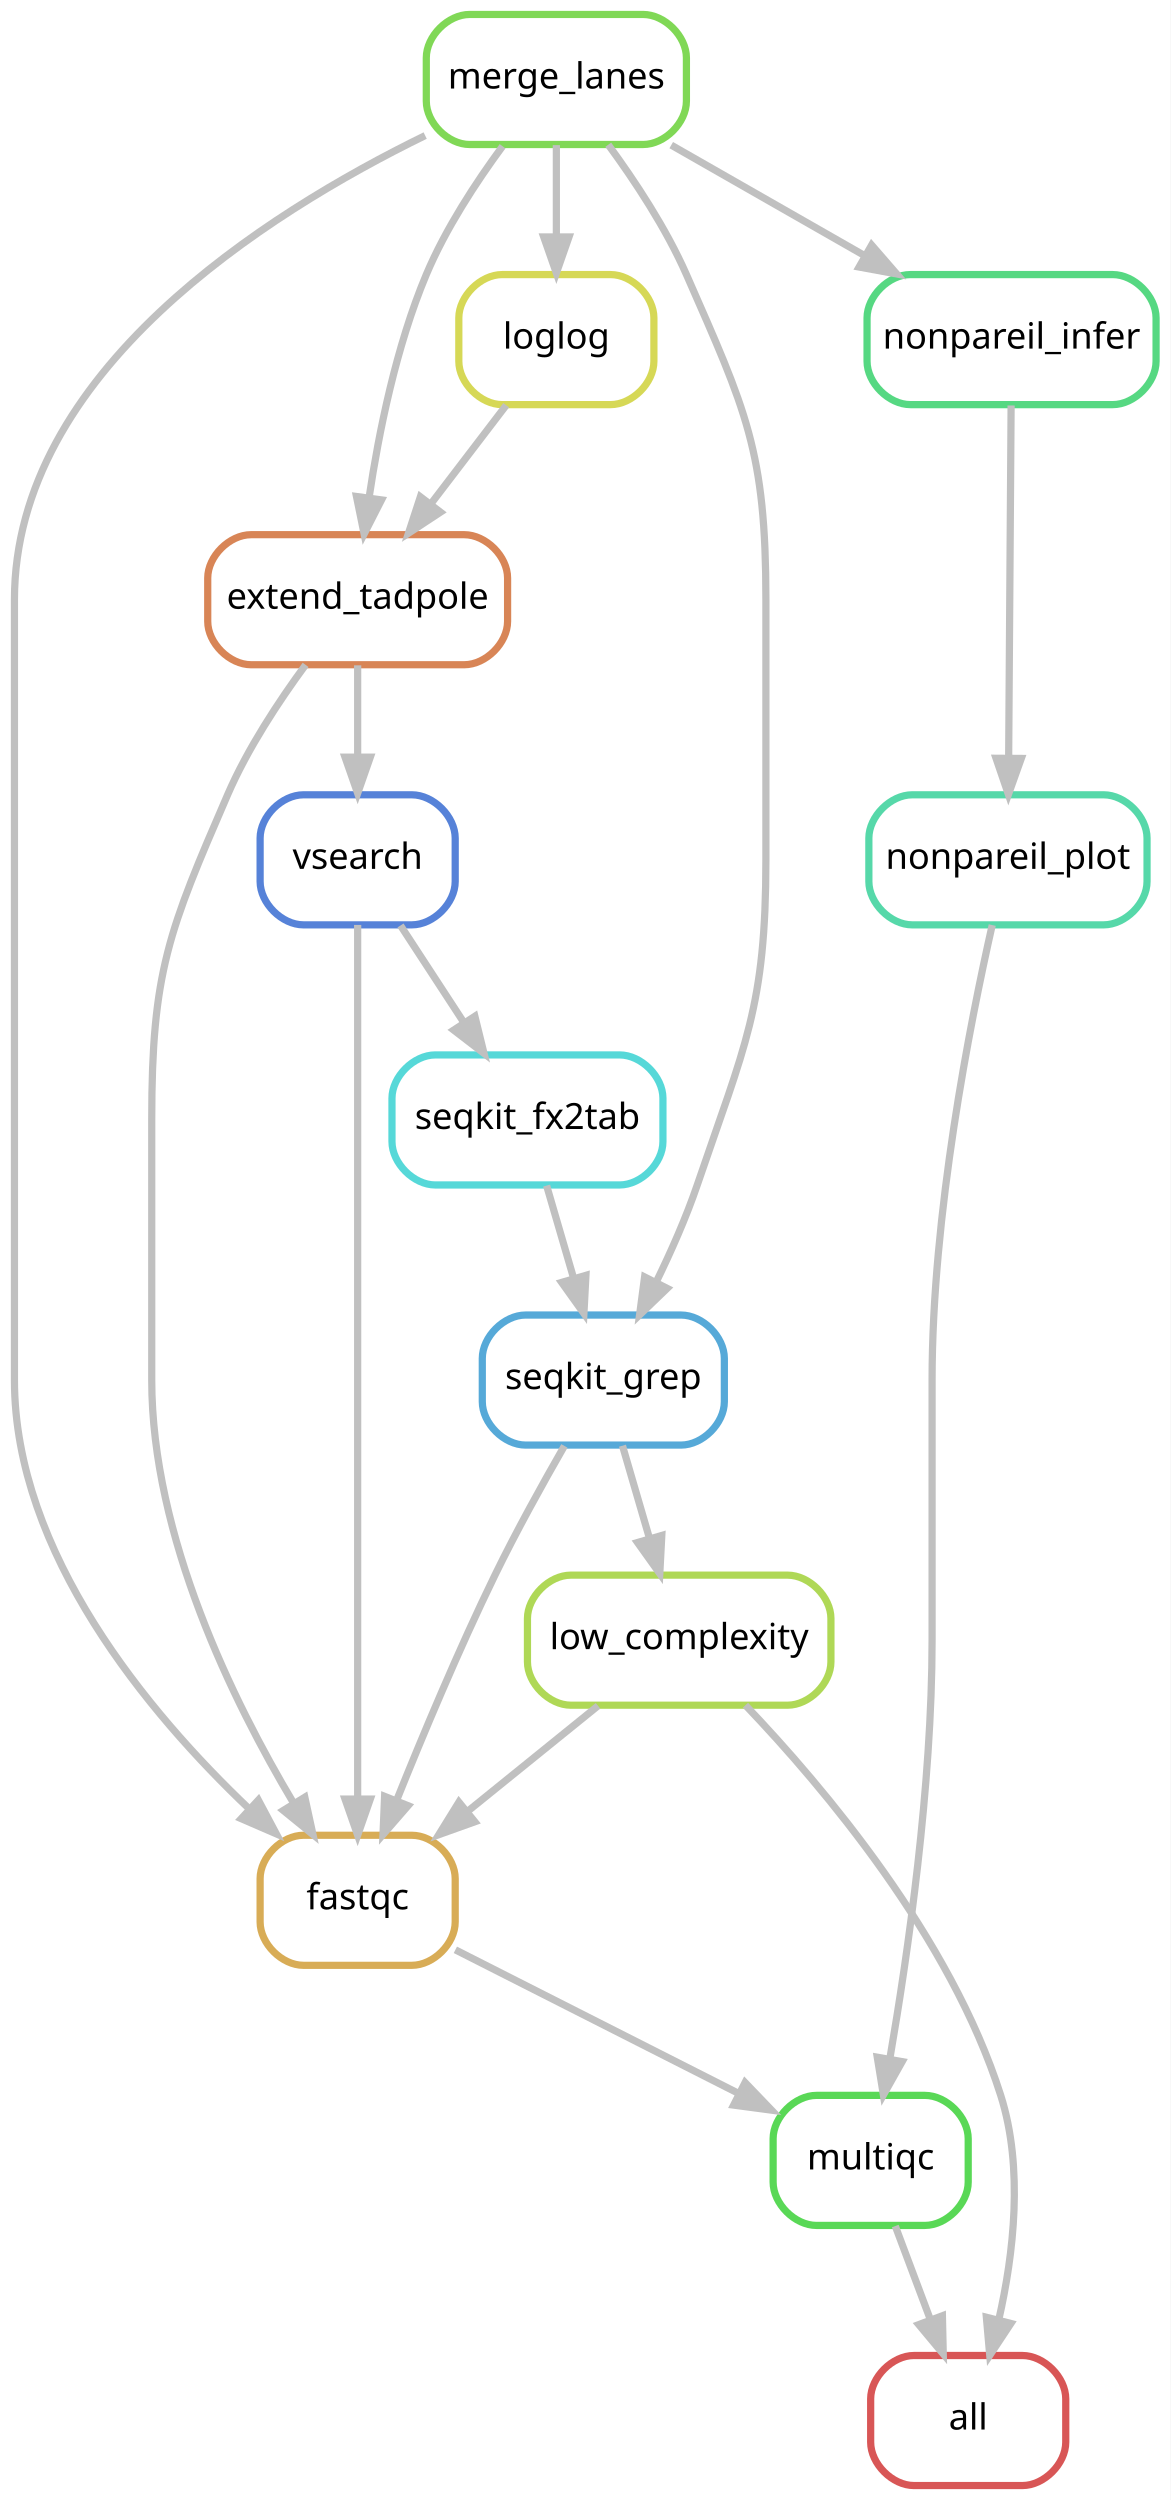
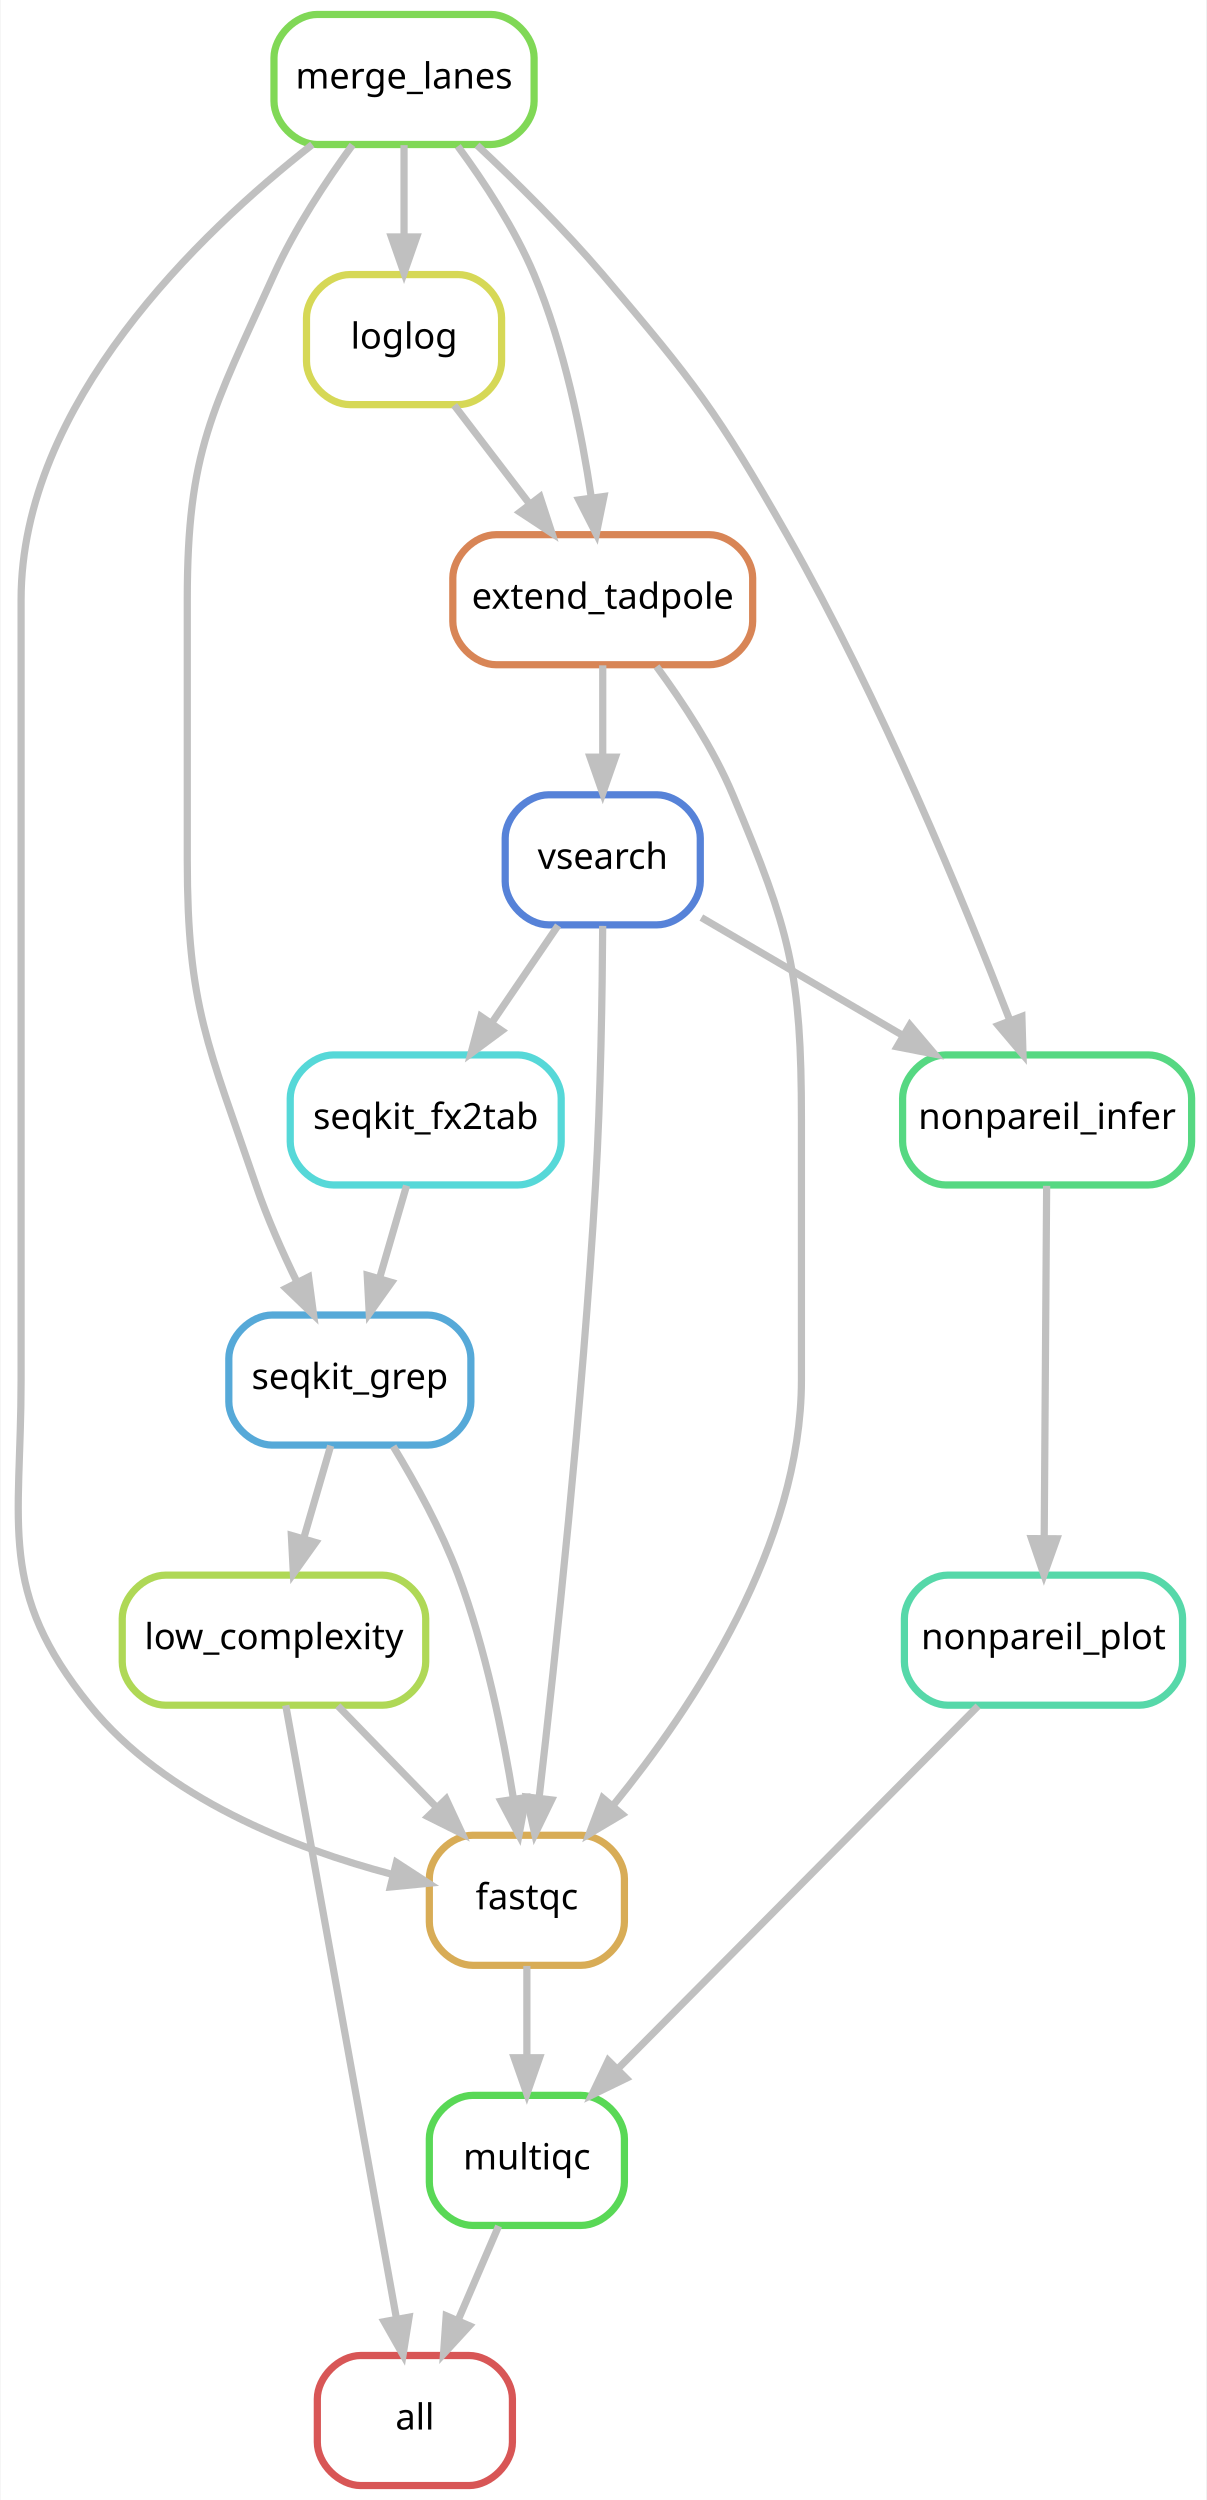
- <svg xmlns="http://www.w3.org/2000/svg" width="324pt" height="692pt" viewBox="0.00 0.00 324.00 692.00">
+ <svg xmlns="http://www.w3.org/2000/svg" width="334pt" height="692pt" viewBox="0.00 0.00 333.67 692.00">
  <g id="graph0" class="graph" transform="scale(1 1) rotate(0) translate(4 688)">
-     <polygon fill="#ffffff" stroke="transparent" points="-4,4 -4,-688 320,-688 320,4 -4,4" />
+     <polygon fill="#ffffff" stroke="transparent" points="-4,4 -4,-688 329.673,-688 329.673,4 -4,4" />
    <g id="node1" class="node">
-       <path fill="none" stroke="#d85656" stroke-width="2" d="M279,-36C279,-36 249,-36 249,-36 243,-36 237,-30 237,-24 237,-24 237,-12 237,-12 237,-6 243,0 249,0 249,0 279,0 279,0 285,0 291,-6 291,-12 291,-12 291,-24 291,-24 291,-30 285,-36 279,-36" />
-       <text text-anchor="middle" x="264" y="-15.5" font-family="sans" font-size="10.00" fill="#000000">all</text>
+       <path fill="none" stroke="#d85656" stroke-width="2" d="M125.673,-36C125.673,-36 95.673,-36 95.673,-36 89.673,-36 83.673,-30 83.673,-24 83.673,-24 83.673,-12 83.673,-12 83.673,-6 89.673,0 95.673,0 95.673,0 125.673,0 125.673,0 131.673,0 137.673,-6 137.673,-12 137.673,-12 137.673,-24 137.673,-24 137.673,-30 131.673,-36 125.673,-36" />
+       <text text-anchor="middle" x="110.673" y="-15.5" font-family="sans" font-size="10.00" fill="#000000">all</text>
    </g>
    <g id="node2" class="node">
-       <path fill="none" stroke="#59d856" stroke-width="2" d="M252,-108C252,-108 222,-108 222,-108 216,-108 210,-102 210,-96 210,-96 210,-84 210,-84 210,-78 216,-72 222,-72 222,-72 252,-72 252,-72 258,-72 264,-78 264,-84 264,-84 264,-96 264,-96 264,-102 258,-108 252,-108" />
-       <text text-anchor="middle" x="237" y="-87.5" font-family="sans" font-size="10.00" fill="#000000">multiqc</text>
+       <path fill="none" stroke="#59d856" stroke-width="2" d="M156.673,-108C156.673,-108 126.673,-108 126.673,-108 120.673,-108 114.673,-102 114.673,-96 114.673,-96 114.673,-84 114.673,-84 114.673,-78 120.673,-72 126.673,-72 126.673,-72 156.673,-72 156.673,-72 162.673,-72 168.673,-78 168.673,-84 168.673,-84 168.673,-96 168.673,-96 168.673,-102 162.673,-108 156.673,-108" />
+       <text text-anchor="middle" x="141.673" y="-87.5" font-family="sans" font-size="10.00" fill="#000000">multiqc</text>
+     </g>
+     <g id="edge1" class="edge">
+       <path fill="none" stroke="#c0c0c0" stroke-width="2" d="M133.85,-71.831C130.462,-63.962 126.419,-54.571 122.665,-45.853" />
+       <polygon fill="#c0c0c0" stroke="#c0c0c0" stroke-width="2" points="125.77,-44.214 118.601,-36.413 119.341,-46.982 125.77,-44.214" />
+     </g>
+     <g id="node3" class="node">
+       <path fill="none" stroke="#d8ac56" stroke-width="2" d="M156.673,-180C156.673,-180 126.673,-180 126.673,-180 120.673,-180 114.673,-174 114.673,-168 114.673,-168 114.673,-156 114.673,-156 114.673,-150 120.673,-144 126.673,-144 126.673,-144 156.673,-144 156.673,-144 162.673,-144 168.673,-150 168.673,-156 168.673,-156 168.673,-168 168.673,-168 168.673,-174 162.673,-180 156.673,-180" />
+       <text text-anchor="middle" x="141.673" y="-159.5" font-family="sans" font-size="10.00" fill="#000000">fastqc</text>
+     </g>
+     <g id="edge4" class="edge">
+       <path fill="none" stroke="#c0c0c0" stroke-width="2" d="M141.673,-143.831C141.673,-136.131 141.673,-126.974 141.673,-118.417" />
+       <polygon fill="#c0c0c0" stroke="#c0c0c0" stroke-width="2" points="145.173,-118.413 141.673,-108.413 138.173,-118.413 145.173,-118.413" />
+     </g>
+     <g id="node4" class="node">
+       <path fill="none" stroke="#80d856" stroke-width="2" d="M131.673,-684C131.673,-684 83.673,-684 83.673,-684 77.673,-684 71.673,-678 71.673,-672 71.673,-672 71.673,-660 71.673,-660 71.673,-654 77.673,-648 83.673,-648 83.673,-648 131.673,-648 131.673,-648 137.673,-648 143.673,-654 143.673,-660 143.673,-660 143.673,-672 143.673,-672 143.673,-678 137.673,-684 131.673,-684" />
+       <text text-anchor="middle" x="107.673" y="-663.5" font-family="sans" font-size="10.00" fill="#000000">merge_lanes</text>
+     </g>
+     <g id="edge8" class="edge">
+       <path fill="none" stroke="#c0c0c0" stroke-width="2" d="M82.283,-647.979C50.924,-623.398 1.673,-576.17 1.673,-522 1.673,-522 1.673,-522 1.673,-306 1.673,-265.118 -5.019,-247.8 20.673,-216 41.504,-190.216 77.219,-176.35 104.463,-169.154" />
+       <polygon fill="#c0c0c0" stroke="#c0c0c0" stroke-width="2" points="105.561,-172.489 114.442,-166.712 103.896,-165.69 105.561,-172.489" />
+     </g>
+     <g id="node6" class="node">
+       <path fill="none" stroke="#56d882" stroke-width="2" d="M313.673,-396C313.673,-396 257.673,-396 257.673,-396 251.673,-396 245.673,-390 245.673,-384 245.673,-384 245.673,-372 245.673,-372 245.673,-366 251.673,-360 257.673,-360 257.673,-360 313.673,-360 313.673,-360 319.673,-360 325.673,-366 325.673,-372 325.673,-372 325.673,-384 325.673,-384 325.673,-390 319.673,-396 313.673,-396" />
+       <text text-anchor="middle" x="285.673" y="-375.5" font-family="sans" font-size="10.00" fill="#000000">nonpareil_infer</text>
+     </g>
+     <g id="edge12" class="edge">
+       <path fill="none" stroke="#c0c0c0" stroke-width="2" d="M127.881,-647.811C138.674,-637.697 151.915,-624.633 162.673,-612 188.098,-582.145 194.281,-574.084 213.673,-540 239.465,-494.665 262.662,-438.36 275.396,-405.475" />
+       <polygon fill="#c0c0c0" stroke="#c0c0c0" stroke-width="2" points="278.694,-406.65 279.003,-396.06 272.157,-404.146 278.694,-406.65" />
+     </g>
+     <g id="node7" class="node">
+       <path fill="none" stroke="#d88556" stroke-width="2" d="M192.173,-540C192.173,-540 133.173,-540 133.173,-540 127.173,-540 121.173,-534 121.173,-528 121.173,-528 121.173,-516 121.173,-516 121.173,-510 127.173,-504 133.173,-504 133.173,-504 192.173,-504 192.173,-504 198.173,-504 204.173,-510 204.173,-516 204.173,-516 204.173,-528 204.173,-528 204.173,-534 198.173,-540 192.173,-540" />
+       <text text-anchor="middle" x="162.673" y="-519.5" font-family="sans" font-size="10.00" fill="#000000">extend_tadpole</text>
+     </g>
+     <g id="edge14" class="edge">
+       <path fill="none" stroke="#c0c0c0" stroke-width="2" d="M122.558,-647.519C129.919,-637.53 138.345,-624.672 143.673,-612 152.004,-592.188 156.826,-568.332 159.527,-550.16" />
+       <polygon fill="#c0c0c0" stroke="#c0c0c0" stroke-width="2" points="163.003,-550.572 160.882,-540.192 156.067,-549.629 163.003,-550.572" />
+     </g>
+     <g id="node8" class="node">
+       <path fill="none" stroke="#d6d856" stroke-width="2" d="M122.673,-612C122.673,-612 92.673,-612 92.673,-612 86.673,-612 80.673,-606 80.673,-600 80.673,-600 80.673,-588 80.673,-588 80.673,-582 86.673,-576 92.673,-576 92.673,-576 122.673,-576 122.673,-576 128.673,-576 134.673,-582 134.673,-588 134.673,-588 134.673,-600 134.673,-600 134.673,-606 128.673,-612 122.673,-612" />
+       <text text-anchor="middle" x="107.673" y="-591.5" font-family="sans" font-size="10.00" fill="#000000">loglog</text>
+     </g>
+     <g id="edge15" class="edge">
+       <path fill="none" stroke="#c0c0c0" stroke-width="2" d="M107.673,-647.831C107.673,-640.131 107.673,-630.974 107.673,-622.417" />
+       <polygon fill="#c0c0c0" stroke="#c0c0c0" stroke-width="2" points="111.173,-622.413 107.673,-612.413 104.173,-622.413 111.173,-622.413" />
+     </g>
+     <g id="node10" class="node">
+       <path fill="none" stroke="#56a9d8" stroke-width="2" d="M114.173,-324C114.173,-324 71.173,-324 71.173,-324 65.173,-324 59.173,-318 59.173,-312 59.173,-312 59.173,-300 59.173,-300 59.173,-294 65.173,-288 71.173,-288 71.173,-288 114.173,-288 114.173,-288 120.173,-288 126.173,-294 126.173,-300 126.173,-300 126.173,-312 126.173,-312 126.173,-318 120.173,-324 114.173,-324" />
+       <text text-anchor="middle" x="92.673" y="-303.5" font-family="sans" font-size="10.00" fill="#000000">seqkit_grep</text>
+     </g>
+     <g id="edge17" class="edge">
+       <path fill="none" stroke="#c0c0c0" stroke-width="2" d="M93.417,-647.89C86.051,-637.8 77.425,-624.733 71.673,-612 54.63,-574.273 47.673,-563.398 47.673,-522 47.673,-522 47.673,-522 47.673,-450 47.673,-409.118 53.488,-398.697 66.673,-360 69.745,-350.983 73.945,-341.51 78.073,-333.06" />
+       <polygon fill="#c0c0c0" stroke="#c0c0c0" stroke-width="2" points="81.249,-334.535 82.639,-324.032 75.002,-331.376 81.249,-334.535" />
+     </g>
+     <g id="node5" class="node">
+       <path fill="none" stroke="#56d8a9" stroke-width="2" d="M311.173,-252C311.173,-252 258.173,-252 258.173,-252 252.173,-252 246.173,-246 246.173,-240 246.173,-240 246.173,-228 246.173,-228 246.173,-222 252.173,-216 258.173,-216 258.173,-216 311.173,-216 311.173,-216 317.173,-216 323.173,-222 323.173,-228 323.173,-228 323.173,-240 323.173,-240 323.173,-246 317.173,-252 311.173,-252" />
+       <text text-anchor="middle" x="284.673" y="-231.5" font-family="sans" font-size="10.00" fill="#000000">nonpareil_plot</text>
+     </g>
+     <g id="edge3" class="edge">
+       <path fill="none" stroke="#c0c0c0" stroke-width="2" d="M266.562,-215.762C241.312,-190.335 195.422,-144.125 166.854,-115.357" />
+       <polygon fill="#c0c0c0" stroke="#c0c0c0" stroke-width="2" points="169.167,-112.719 159.637,-108.09 164.2,-117.652 169.167,-112.719" />
+     </g>
+     <g id="edge10" class="edge">
+       <path fill="none" stroke="#c0c0c0" stroke-width="2" d="M285.546,-359.762C285.376,-335.201 285.07,-291.247 284.87,-262.354" />
+       <polygon fill="#c0c0c0" stroke="#c0c0c0" stroke-width="2" points="288.368,-262.065 284.799,-252.09 281.368,-262.114 288.368,-262.065" />
+     </g>
+     <g id="edge6" class="edge">
+       <path fill="none" stroke="#c0c0c0" stroke-width="2" d="M177.558,-503.519C184.919,-493.53 193.345,-480.672 198.673,-468 214.519,-430.314 217.673,-418.882 217.673,-378 217.673,-378 217.673,-378 217.673,-306 217.673,-260.656 187.834,-215.6 165.55,-188.274" />
+       <polygon fill="#c0c0c0" stroke="#c0c0c0" stroke-width="2" points="168.031,-185.786 158.918,-180.381 162.672,-190.289 168.031,-185.786" />
+     </g>
+     <g id="node9" class="node">
+       <path fill="none" stroke="#5682d8" stroke-width="2" d="M177.673,-468C177.673,-468 147.673,-468 147.673,-468 141.673,-468 135.673,-462 135.673,-456 135.673,-456 135.673,-444 135.673,-444 135.673,-438 141.673,-432 147.673,-432 147.673,-432 177.673,-432 177.673,-432 183.673,-432 189.673,-438 189.673,-444 189.673,-444 189.673,-456 189.673,-456 189.673,-462 183.673,-468 177.673,-468" />
+       <text text-anchor="middle" x="162.673" y="-447.5" font-family="sans" font-size="10.00" fill="#000000">vsearch</text>
+     </g>
+     <g id="edge16" class="edge">
+       <path fill="none" stroke="#c0c0c0" stroke-width="2" d="M162.673,-503.831C162.673,-496.131 162.673,-486.974 162.673,-478.417" />
+       <polygon fill="#c0c0c0" stroke="#c0c0c0" stroke-width="2" points="166.173,-478.413 162.673,-468.413 159.173,-478.413 166.173,-478.413" />
+     </g>
+     <g id="edge13" class="edge">
+       <path fill="none" stroke="#c0c0c0" stroke-width="2" d="M121.552,-575.831C127.886,-567.539 135.511,-557.557 142.465,-548.453" />
+       <polygon fill="#c0c0c0" stroke="#c0c0c0" stroke-width="2" points="145.318,-550.485 148.607,-540.413 139.755,-546.235 145.318,-550.485" />
+     </g>
+     <g id="edge9" class="edge">
+       <path fill="none" stroke="#c0c0c0" stroke-width="2" d="M162.66,-431.712C162.554,-413.517 162.137,-384.807 160.673,-360 157.109,-299.602 149.524,-229.133 145.091,-190.669" />
+       <polygon fill="#c0c0c0" stroke="#c0c0c0" stroke-width="2" points="148.511,-189.782 143.877,-180.255 141.558,-190.593 148.511,-189.782" />
+     </g>
+     <g id="edge11" class="edge">
+       <path fill="none" stroke="#c0c0c0" stroke-width="2" d="M189.971,-434.021C206.393,-424.408 227.585,-412.002 245.852,-401.31" />
+       <polygon fill="#c0c0c0" stroke="#c0c0c0" stroke-width="2" points="247.688,-404.291 254.55,-396.218 244.152,-398.249 247.688,-404.291" />
+     </g>
+     <g id="node11" class="node">
+       <path fill="none" stroke="#56d8d8" stroke-width="2" d="M139.173,-396C139.173,-396 88.173,-396 88.173,-396 82.173,-396 76.173,-390 76.173,-384 76.173,-384 76.173,-372 76.173,-372 76.173,-366 82.173,-360 88.173,-360 88.173,-360 139.173,-360 139.173,-360 145.173,-360 151.173,-366 151.173,-372 151.173,-372 151.173,-384 151.173,-384 151.173,-390 145.173,-396 139.173,-396" />
+       <text text-anchor="middle" x="113.673" y="-375.5" font-family="sans" font-size="10.00" fill="#000000">seqkit_fx2tab</text>
+     </g>
+     <g id="edge19" class="edge">
+       <path fill="none" stroke="#c0c0c0" stroke-width="2" d="M150.308,-431.831C144.722,-423.623 138.01,-413.761 131.866,-404.732" />
+       <polygon fill="#c0c0c0" stroke="#c0c0c0" stroke-width="2" points="134.724,-402.711 126.204,-396.413 128.937,-406.65 134.724,-402.711" />
+     </g>
+     <g id="edge7" class="edge">
+       <path fill="none" stroke="#c0c0c0" stroke-width="2" d="M104.663,-287.671C110.834,-277.516 118.018,-264.457 122.673,-252 130.195,-231.867 135.06,-208.028 137.982,-189.944" />
+       <polygon fill="#c0c0c0" stroke="#c0c0c0" stroke-width="2" points="141.446,-190.445 139.483,-180.033 134.525,-189.396 141.446,-190.445" />
+     </g>
+     <g id="node12" class="node">
+       <path fill="none" stroke="#afd856" stroke-width="2" d="M101.673,-252C101.673,-252 41.673,-252 41.673,-252 35.673,-252 29.673,-246 29.673,-240 29.673,-240 29.673,-228 29.673,-228 29.673,-222 35.673,-216 41.673,-216 41.673,-216 101.673,-216 101.673,-216 107.673,-216 113.673,-222 113.673,-228 113.673,-228 113.673,-240 113.673,-240 113.673,-246 107.673,-252 101.673,-252" />
+       <text text-anchor="middle" x="71.673" y="-231.5" font-family="sans" font-size="10.00" fill="#000000">low_complexity</text>
+     </g>
+     <g id="edge20" class="edge">
+       <path fill="none" stroke="#c0c0c0" stroke-width="2" d="M87.374,-287.831C85.103,-280.046 82.398,-270.773 79.879,-262.135" />
+       <polygon fill="#c0c0c0" stroke="#c0c0c0" stroke-width="2" points="83.204,-261.033 77.043,-252.413 76.484,-262.993 83.204,-261.033" />
+     </g>
+     <g id="edge18" class="edge">
+       <path fill="none" stroke="#c0c0c0" stroke-width="2" d="M108.374,-359.831C106.103,-352.046 103.398,-342.773 100.879,-334.135" />
+       <polygon fill="#c0c0c0" stroke="#c0c0c0" stroke-width="2" points="104.204,-333.033 98.043,-324.413 97.484,-334.993 104.204,-333.033" />
    </g>
    <g id="edge2" class="edge">
-       <path fill="none" stroke="#c0c0c0" stroke-width="2" d="M243.813,-71.831C246.764,-63.962 250.286,-54.571 253.555,-45.853" />
-       <polygon fill="#c0c0c0" stroke="#c0c0c0" stroke-width="2" points="256.861,-47.005 257.095,-36.413 250.307,-44.548 256.861,-47.005" />
-     </g>
-     <g id="node3" class="node">
-       <path fill="none" stroke="#d8ac56" stroke-width="2" d="M110,-180C110,-180 80,-180 80,-180 74,-180 68,-174 68,-168 68,-168 68,-156 68,-156 68,-150 74,-144 80,-144 80,-144 110,-144 110,-144 116,-144 122,-150 122,-156 122,-156 122,-168 122,-168 122,-174 116,-180 110,-180" />
-       <text text-anchor="middle" x="95" y="-159.5" font-family="sans" font-size="10.00" fill="#000000">fastqc</text>
-     </g>
-     <g id="edge3" class="edge">
-       <path fill="none" stroke="#c0c0c0" stroke-width="2" d="M122.043,-148.288C144.305,-137 176.073,-120.892 200.574,-108.469" />
-       <polygon fill="#c0c0c0" stroke="#c0c0c0" stroke-width="2" points="202.238,-111.55 209.574,-103.906 199.072,-105.307 202.238,-111.55" />
-     </g>
-     <g id="node4" class="node">
-       <path fill="none" stroke="#80d856" stroke-width="2" d="M174,-684C174,-684 126,-684 126,-684 120,-684 114,-678 114,-672 114,-672 114,-660 114,-660 114,-654 120,-648 126,-648 126,-648 174,-648 174,-648 180,-648 186,-654 186,-660 186,-660 186,-672 186,-672 186,-678 180,-684 174,-684" />
-       <text text-anchor="middle" x="150" y="-663.5" font-family="sans" font-size="10.00" fill="#000000">merge_lanes</text>
-     </g>
-     <g id="edge9" class="edge">
-       <path fill="none" stroke="#c0c0c0" stroke-width="2" d="M113.689,-650.476C69.296,-628.764 0,-584.813 0,-522 0,-522 0,-522 0,-306 0,-258.091 37.091,-213.831 64.921,-187.365" />
-       <polygon fill="#c0c0c0" stroke="#c0c0c0" stroke-width="2" points="67.511,-189.738 72.486,-180.384 62.764,-184.594 67.511,-189.738" />
-     </g>
-     <g id="node6" class="node">
-       <path fill="none" stroke="#56d882" stroke-width="2" d="M304,-612C304,-612 248,-612 248,-612 242,-612 236,-606 236,-600 236,-600 236,-588 236,-588 236,-582 242,-576 248,-576 248,-576 304,-576 304,-576 310,-576 316,-582 316,-588 316,-588 316,-600 316,-600 316,-606 310,-612 304,-612" />
-       <text text-anchor="middle" x="276" y="-591.5" font-family="sans" font-size="10.00" fill="#000000">nonpareil_infer</text>
-     </g>
-     <g id="edge11" class="edge">
-       <path fill="none" stroke="#c0c0c0" stroke-width="2" d="M181.795,-647.831C198.06,-638.537 218.039,-627.121 235.405,-617.197" />
-       <polygon fill="#c0c0c0" stroke="#c0c0c0" stroke-width="2" points="237.269,-620.163 244.215,-612.163 233.796,-614.085 237.269,-620.163" />
-     </g>
-     <g id="node7" class="node">
-       <path fill="none" stroke="#d88556" stroke-width="2" d="M124.5,-540C124.5,-540 65.5,-540 65.5,-540 59.5,-540 53.5,-534 53.5,-528 53.5,-528 53.5,-516 53.5,-516 53.5,-510 59.5,-504 65.5,-504 65.5,-504 124.5,-504 124.5,-504 130.5,-504 136.5,-510 136.5,-516 136.5,-516 136.5,-528 136.5,-528 136.5,-534 130.5,-540 124.5,-540" />
-       <text text-anchor="middle" x="95" y="-519.5" font-family="sans" font-size="10.00" fill="#000000">extend_tadpole</text>
-     </g>
-     <g id="edge12" class="edge">
-       <path fill="none" stroke="#c0c0c0" stroke-width="2" d="M135.115,-647.519C127.754,-637.53 119.328,-624.672 114,-612 105.669,-592.188 100.847,-568.332 98.146,-550.16" />
-       <polygon fill="#c0c0c0" stroke="#c0c0c0" stroke-width="2" points="101.606,-549.629 96.79,-540.192 94.67,-550.572 101.606,-549.629" />
-     </g>
-     <g id="node8" class="node">
-       <path fill="none" stroke="#d6d856" stroke-width="2" d="M165,-612C165,-612 135,-612 135,-612 129,-612 123,-606 123,-600 123,-600 123,-588 123,-588 123,-582 129,-576 135,-576 135,-576 165,-576 165,-576 171,-576 177,-582 177,-588 177,-588 177,-600 177,-600 177,-606 171,-612 165,-612" />
-       <text text-anchor="middle" x="150" y="-591.5" font-family="sans" font-size="10.00" fill="#000000">loglog</text>
-     </g>
-     <g id="edge14" class="edge">
-       <path fill="none" stroke="#c0c0c0" stroke-width="2" d="M150,-647.831C150,-640.131 150,-630.974 150,-622.417" />
-       <polygon fill="#c0c0c0" stroke="#c0c0c0" stroke-width="2" points="153.5,-622.413 150,-612.413 146.5,-622.413 153.5,-622.413" />
-     </g>
-     <g id="node10" class="node">
-       <path fill="none" stroke="#56a9d8" stroke-width="2" d="M184.5,-324C184.5,-324 141.5,-324 141.5,-324 135.5,-324 129.5,-318 129.5,-312 129.5,-312 129.5,-300 129.5,-300 129.5,-294 135.5,-288 141.5,-288 141.5,-288 184.5,-288 184.5,-288 190.5,-288 196.5,-294 196.5,-300 196.5,-300 196.5,-312 196.5,-312 196.5,-318 190.5,-324 184.5,-324" />
-       <text text-anchor="middle" x="163" y="-303.5" font-family="sans" font-size="10.00" fill="#000000">seqkit_grep</text>
-     </g>
-     <g id="edge16" class="edge">
-       <path fill="none" stroke="#c0c0c0" stroke-width="2" d="M164.362,-647.938C171.759,-637.861 180.381,-624.792 186,-612 202.56,-574.299 208,-563.178 208,-522 208,-522 208,-522 208,-450 208,-409.118 202.185,-398.697 189,-360 185.928,-350.983 181.728,-341.51 177.6,-333.06" />
-       <polygon fill="#c0c0c0" stroke="#c0c0c0" stroke-width="2" points="180.671,-331.376 173.034,-324.032 174.424,-334.535 180.671,-331.376" />
-     </g>
-     <g id="node5" class="node">
-       <path fill="none" stroke="#56d8a9" stroke-width="2" d="M301.5,-468C301.5,-468 248.5,-468 248.5,-468 242.5,-468 236.5,-462 236.5,-456 236.5,-456 236.5,-444 236.5,-444 236.5,-438 242.5,-432 248.5,-432 248.5,-432 301.5,-432 301.5,-432 307.5,-432 313.5,-438 313.5,-444 313.5,-444 313.5,-456 313.5,-456 313.5,-462 307.5,-468 301.5,-468" />
-       <text text-anchor="middle" x="275" y="-447.5" font-family="sans" font-size="10.00" fill="#000000">nonpareil_plot</text>
-     </g>
-     <g id="edge4" class="edge">
-       <path fill="none" stroke="#c0c0c0" stroke-width="2" d="M270.649,-431.938C264.498,-404.779 254,-351.729 254,-306 254,-306 254,-306 254,-234 254,-193.597 247.318,-147.255 242.333,-118.301" />
-       <polygon fill="#c0c0c0" stroke="#c0c0c0" stroke-width="2" points="245.716,-117.339 240.522,-108.105 238.824,-118.562 245.716,-117.339" />
-     </g>
-     <g id="edge10" class="edge">
-       <path fill="none" stroke="#c0c0c0" stroke-width="2" d="M275.873,-575.762C275.703,-551.201 275.398,-507.247 275.197,-478.354" />
-       <polygon fill="#c0c0c0" stroke="#c0c0c0" stroke-width="2" points="278.695,-478.065 275.126,-468.09 271.695,-478.114 278.695,-478.065" />
-     </g>
-     <g id="edge7" class="edge">
-       <path fill="none" stroke="#c0c0c0" stroke-width="2" d="M80.584,-503.961C73.171,-493.891 64.552,-480.821 59,-468 42.679,-430.307 38,-419.075 38,-378 38,-378 38,-378 38,-306 38,-262.76 60.495,-217.019 77.221,-188.983" />
-       <polygon fill="#c0c0c0" stroke="#c0c0c0" stroke-width="2" points="80.376,-190.535 82.632,-180.183 74.413,-186.869 80.376,-190.535" />
-     </g>
-     <g id="node9" class="node">
-       <path fill="none" stroke="#5682d8" stroke-width="2" d="M110,-468C110,-468 80,-468 80,-468 74,-468 68,-462 68,-456 68,-456 68,-444 68,-444 68,-438 74,-432 80,-432 80,-432 110,-432 110,-432 116,-432 122,-438 122,-444 122,-444 122,-456 122,-456 122,-462 116,-468 110,-468" />
-       <text text-anchor="middle" x="95" y="-447.5" font-family="sans" font-size="10.00" fill="#000000">vsearch</text>
-     </g>
-     <g id="edge15" class="edge">
-       <path fill="none" stroke="#c0c0c0" stroke-width="2" d="M95,-503.831C95,-496.131 95,-486.974 95,-478.417" />
-       <polygon fill="#c0c0c0" stroke="#c0c0c0" stroke-width="2" points="98.5,-478.413 95,-468.413 91.5,-478.413 98.5,-478.413" />
-     </g>
-     <g id="edge13" class="edge">
-       <path fill="none" stroke="#c0c0c0" stroke-width="2" d="M136.121,-575.831C129.786,-567.539 122.162,-557.557 115.207,-548.453" />
-       <polygon fill="#c0c0c0" stroke="#c0c0c0" stroke-width="2" points="117.918,-546.235 109.066,-540.413 112.355,-550.485 117.918,-546.235" />
-     </g>
-     <g id="edge8" class="edge">
-       <path fill="none" stroke="#c0c0c0" stroke-width="2" d="M95,-431.984C95,-383.294 95,-248.796 95,-190.057" />
-       <polygon fill="#c0c0c0" stroke="#c0c0c0" stroke-width="2" points="98.5,-190.009 95,-180.009 91.5,-190.009 98.5,-190.009" />
-     </g>
-     <g id="node11" class="node">
-       <path fill="none" stroke="#56d8d8" stroke-width="2" d="M167.5,-396C167.5,-396 116.5,-396 116.5,-396 110.5,-396 104.5,-390 104.5,-384 104.5,-384 104.5,-372 104.5,-372 104.5,-366 110.5,-360 116.5,-360 116.5,-360 167.5,-360 167.5,-360 173.5,-360 179.5,-366 179.5,-372 179.5,-372 179.5,-384 179.5,-384 179.5,-390 173.5,-396 167.5,-396" />
-       <text text-anchor="middle" x="142" y="-375.5" font-family="sans" font-size="10.00" fill="#000000">seqkit_fx2tab</text>
-     </g>
-     <g id="edge18" class="edge">
-       <path fill="none" stroke="#c0c0c0" stroke-width="2" d="M106.86,-431.831C112.163,-423.708 118.524,-413.964 124.367,-405.012" />
-       <polygon fill="#c0c0c0" stroke="#c0c0c0" stroke-width="2" points="127.445,-406.7 129.98,-396.413 121.583,-402.874 127.445,-406.7" />
-     </g>
-     <g id="edge6" class="edge">
-       <path fill="none" stroke="#c0c0c0" stroke-width="2" d="M152.227,-287.765C146.278,-277.42 138.918,-264.148 133,-252 122.972,-231.416 112.953,-207.513 105.722,-189.516" />
-       <polygon fill="#c0c0c0" stroke="#c0c0c0" stroke-width="2" points="108.959,-188.182 102.01,-180.184 102.454,-190.77 108.959,-188.182" />
-     </g>
-     <g id="node12" class="node">
-       <path fill="none" stroke="#afd856" stroke-width="2" d="M214,-252C214,-252 154,-252 154,-252 148,-252 142,-246 142,-240 142,-240 142,-228 142,-228 142,-222 148,-216 154,-216 154,-216 214,-216 214,-216 220,-216 226,-222 226,-228 226,-228 226,-240 226,-240 226,-246 220,-252 214,-252" />
-       <text text-anchor="middle" x="184" y="-231.5" font-family="sans" font-size="10.00" fill="#000000">low_complexity</text>
-     </g>
-     <g id="edge19" class="edge">
-       <path fill="none" stroke="#c0c0c0" stroke-width="2" d="M168.299,-287.831C170.57,-280.046 173.275,-270.773 175.794,-262.135" />
-       <polygon fill="#c0c0c0" stroke="#c0c0c0" stroke-width="2" points="179.189,-262.993 178.63,-252.413 172.469,-261.033 179.189,-262.993" />
-     </g>
-     <g id="edge17" class="edge">
-       <path fill="none" stroke="#c0c0c0" stroke-width="2" d="M147.299,-359.831C149.57,-352.046 152.275,-342.773 154.794,-334.135" />
-       <polygon fill="#c0c0c0" stroke="#c0c0c0" stroke-width="2" points="158.189,-334.993 157.63,-324.413 151.469,-333.033 158.189,-334.993" />
-     </g>
-     <g id="edge1" class="edge">
-       <path fill="none" stroke="#c0c0c0" stroke-width="2" d="M202.335,-215.988C224.085,-193.204 259.139,-151.649 273,-108 279.397,-87.857 276.58,-64.019 272.469,-45.938" />
-       <polygon fill="#c0c0c0" stroke="#c0c0c0" stroke-width="2" points="275.808,-44.863 269.96,-36.028 269.022,-46.582 275.808,-44.863" />
+       <path fill="none" stroke="#c0c0c0" stroke-width="2" d="M74.931,-215.956C81.727,-178.314 97.459,-91.187 105.595,-46.125" />
+       <polygon fill="#c0c0c0" stroke="#c0c0c0" stroke-width="2" points="109.064,-46.608 107.397,-36.145 102.175,-45.364 109.064,-46.608" />
    </g>
    <g id="edge5" class="edge">
-       <path fill="none" stroke="#c0c0c0" stroke-width="2" d="M161.542,-215.831C150.579,-206.963 137.23,-196.164 125.374,-186.572" />
-       <polygon fill="#c0c0c0" stroke="#c0c0c0" stroke-width="2" points="127.427,-183.731 117.451,-180.163 123.025,-189.173 127.427,-183.731" />
+       <path fill="none" stroke="#c0c0c0" stroke-width="2" d="M89.337,-215.831C97.646,-207.285 107.699,-196.944 116.765,-187.62" />
+       <polygon fill="#c0c0c0" stroke="#c0c0c0" stroke-width="2" points="119.31,-190.023 123.771,-180.413 114.291,-185.143 119.31,-190.023" />
    </g>
  </g>
</svg>
